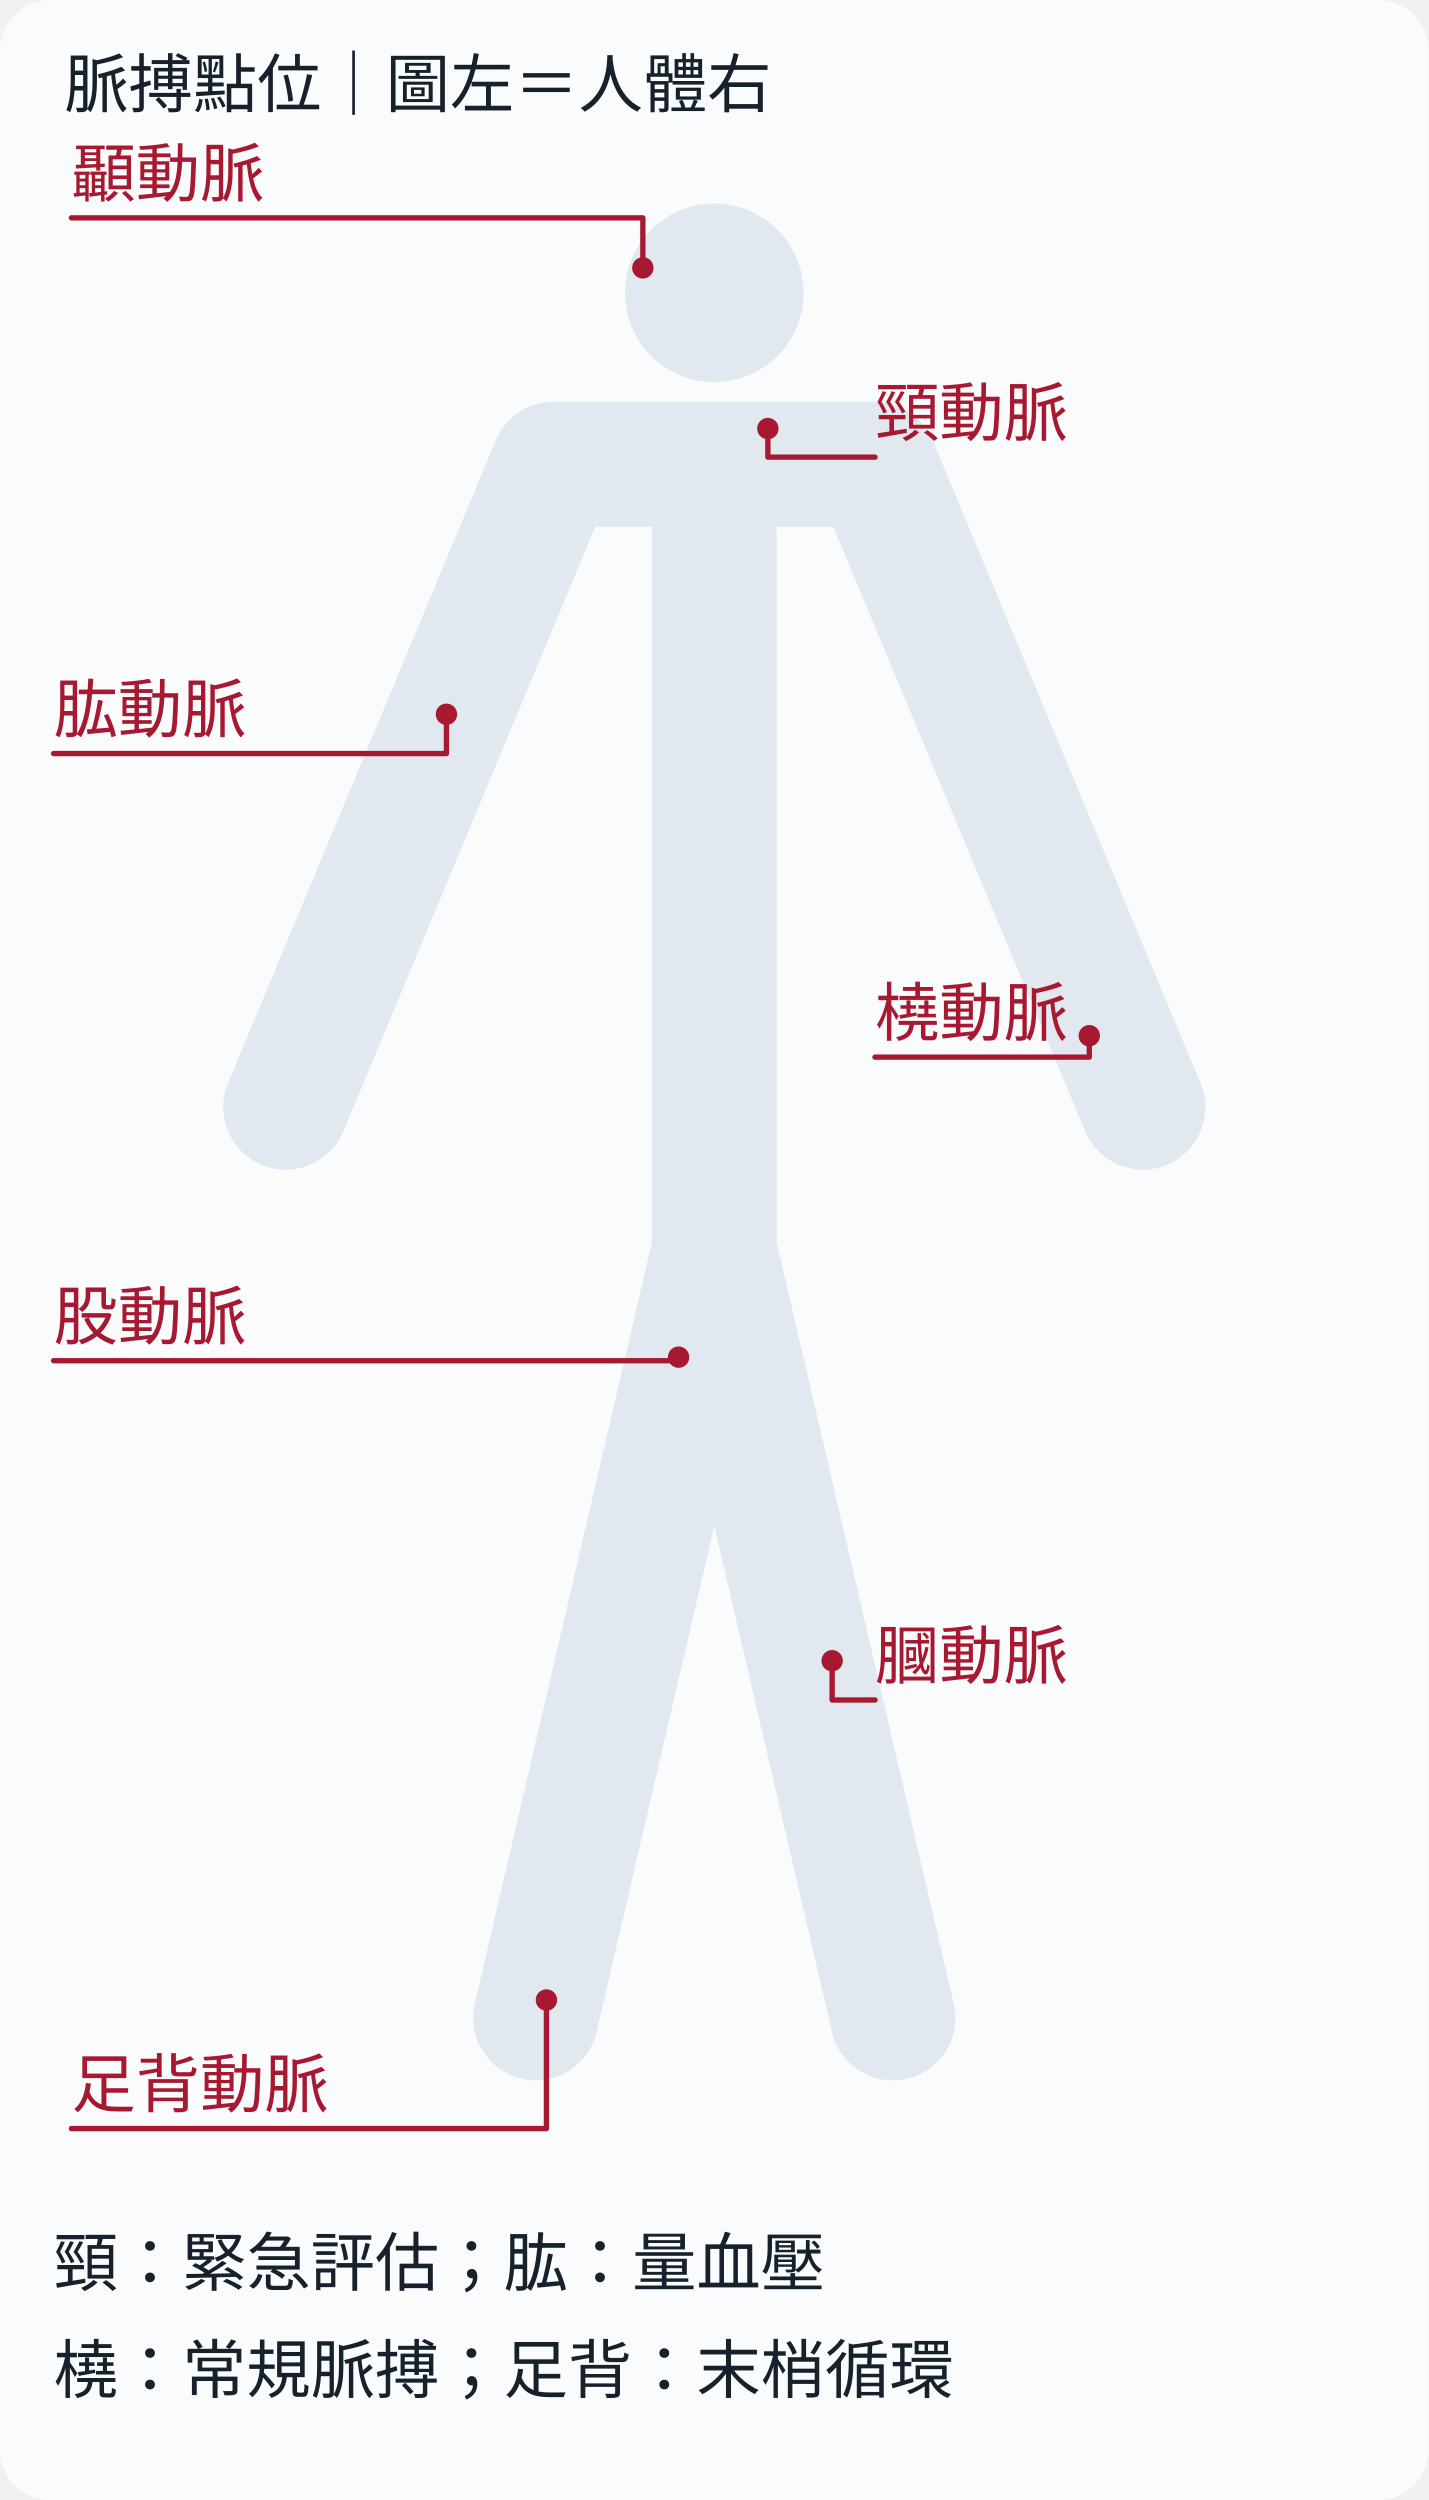
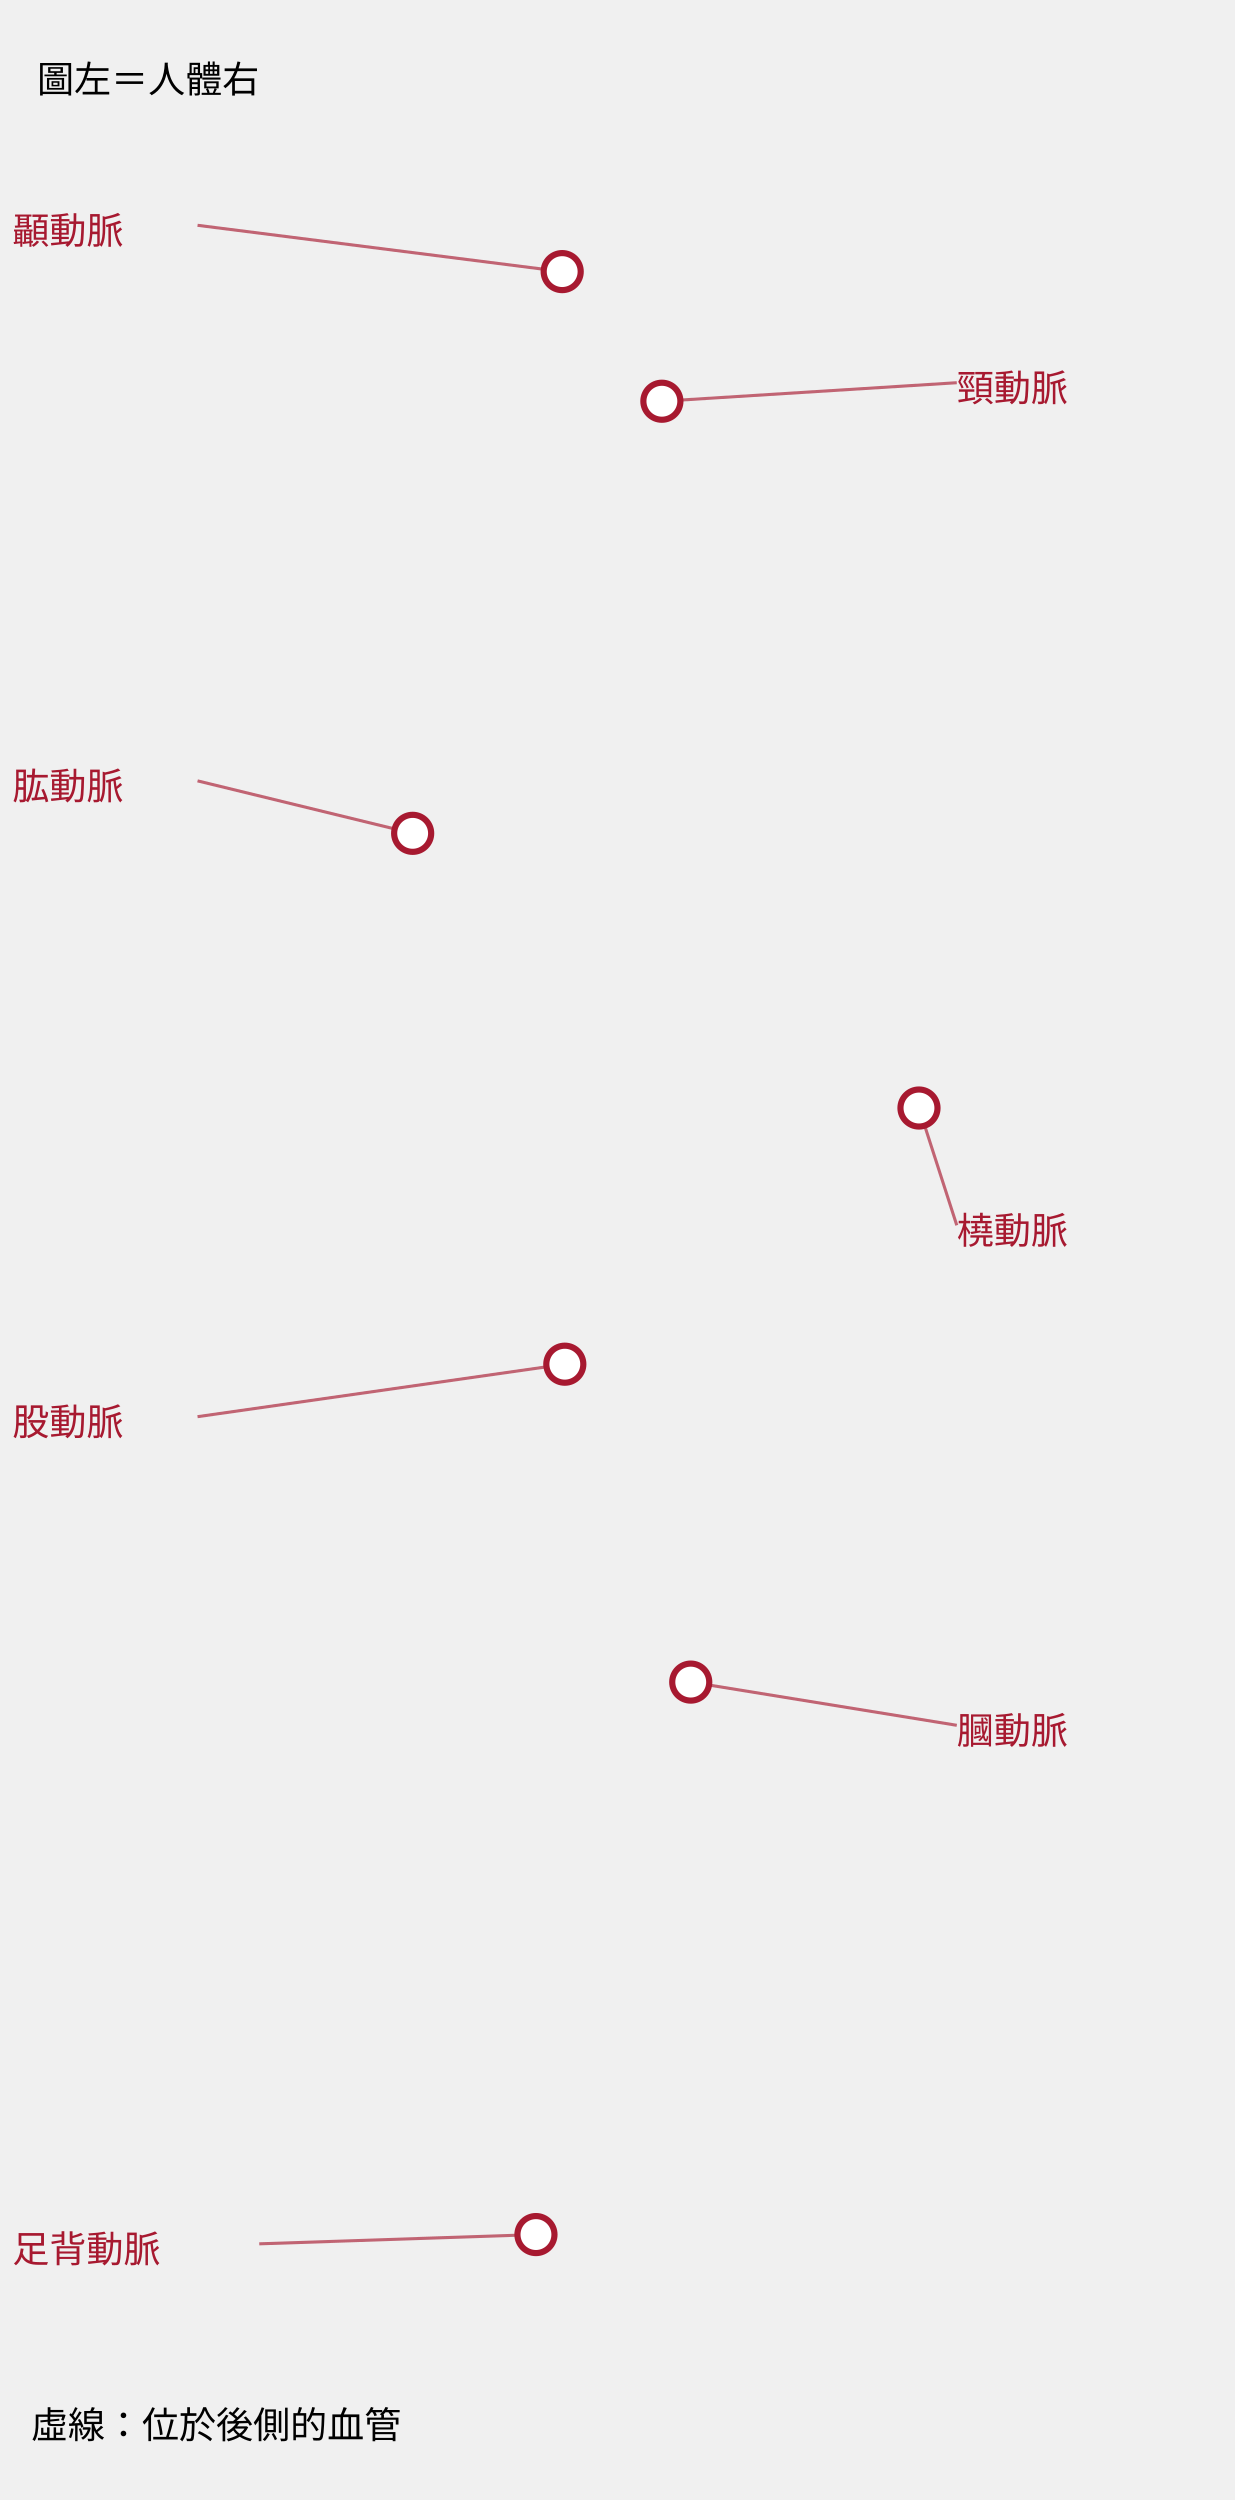
- <svg xmlns="http://www.w3.org/2000/svg" viewBox="0 0 400 700" role="img" aria-label="脈搏點位｜圖左＝人體右">
-   <style>text{font-family:system-ui,sans-serif;font-size:calc(18px * var(--font-scale,1))}.title{font-weight:700}</style>
-   <rect width="400" height="700" rx="14" fill="#fafbfd" />
-   <text x="18" y="30" font-size="18" fill="#17212b" text-anchor="start">脈搏點位｜圖左＝人體右</text>
-   <circle cx="200" cy="82" r="25" fill="#e2e8f0" />
-   <path d="M155 130H245L320 310M155 130L80 310M200 150V350M200 350L150 565M200 350L250 565" fill="none" stroke="#e2e8f0" stroke-width="35" stroke-linecap="round" stroke-linejoin="round" />
-   <text x="20" y="55" font-size="18" fill="#a71930" text-anchor="start">顳動脈</text>
-   <path d="M20 61H180V75" fill="none" stroke="#a71930" stroke-width="1.5" stroke-linecap="round" stroke-linejoin="round" />
-   <circle cx="180" cy="75" r="3" fill="#a71930" />
-   <text x="245" y="122" font-size="18" fill="#a71930" text-anchor="start">頸動脈</text>
-   <path d="M245 128H215V120" fill="none" stroke="#a71930" stroke-width="1.5" stroke-linecap="round" stroke-linejoin="round" />
-   <circle cx="215" cy="120" r="3" fill="#a71930" />
-   <text x="15" y="205" font-size="18" fill="#a71930" text-anchor="start">肱動脈</text>
-   <path d="M15 211H125V200" fill="none" stroke="#a71930" stroke-width="1.5" stroke-linecap="round" stroke-linejoin="round" />
-   <circle cx="125" cy="200" r="3" fill="#a71930" />
-   <text x="245" y="290" font-size="18" fill="#a71930" text-anchor="start">橈動脈</text>
-   <path d="M245 296H305V290" fill="none" stroke="#a71930" stroke-width="1.5" stroke-linecap="round" stroke-linejoin="round" />
-   <circle cx="305" cy="290" r="3" fill="#a71930" />
-   <text x="15" y="375" font-size="18" fill="#a71930" text-anchor="start">股動脈</text>
-   <path d="M15 381H190V380" fill="none" stroke="#a71930" stroke-width="1.5" stroke-linecap="round" stroke-linejoin="round" />
-   <circle cx="190" cy="380" r="3" fill="#a71930" />
-   <text x="245" y="470" font-size="18" fill="#a71930" text-anchor="start">膕動脈</text>
-   <path d="M245 476H233V465" fill="none" stroke="#a71930" stroke-width="1.5" stroke-linecap="round" stroke-linejoin="round" />
-   <circle cx="233" cy="465" r="3" fill="#a71930" />
-   <text x="20" y="590" font-size="18" fill="#a71930" text-anchor="start">足背動脈</text>
-   <path d="M20 596H153V560" fill="none" stroke="#a71930" stroke-width="1.5" stroke-linecap="round" stroke-linejoin="round" />
-   <circle cx="153" cy="560" r="3" fill="#a71930" />
-   <text x="15" y="640" font-size="18" fill="#17212b" text-anchor="start">頸：緊急評估；肱：量血壓</text>
-   <text x="15" y="670" font-size="18" fill="#17212b" text-anchor="start">橈：常規脈搏；足背：末梢循環</text>
+ <svg xmlns="http://www.w3.org/2000/svg" viewBox="0 0 400 810" role="img" aria-label="全身主要動靜脈｜圖左＝人體右">
+   <style>text{font-family:system-ui,sans-serif;font-size:calc(20px * var(--font-scale,1))} .anatomy-label path{opacity:.65}</style>
+   <text x="12" y="30">圖左＝人體右</text>
+   <g transform="translate(30 0) scale(.85 1)">
+     <g data-anatomy-base="major-vessels-anatomy-base.svg" />
+   </g>
+   <g class="anatomy-label">
+     <path d="M182.15 88L64 73" stroke="#a71930" stroke-width="1" fill="none" />
+     <circle cx="182.15" cy="88" r="2.2" fill="#a71930" />
+     <text x="4" y="79" fill="#a71930">
+       <tspan x="4" dy="0">顳動脈</tspan>
+     </text>
+   </g>
+   <circle cx="182.15" cy="88" r="6" fill="#fff" stroke="#a71930" stroke-width="2" />
+   <g class="anatomy-label">
+     <path d="M214.45 130L310 124" stroke="#a71930" stroke-width="1" fill="none" />
+     <circle cx="214.45" cy="130" r="2.2" fill="#a71930" />
+     <text x="310" y="130" fill="#a71930">
+       <tspan x="310" dy="0">頸動脈</tspan>
+     </text>
+   </g>
+   <circle cx="214.45" cy="130" r="6" fill="#fff" stroke="#a71930" stroke-width="2" />
+   <g class="anatomy-label">
+     <path d="M133.7 270L64 253" stroke="#a71930" stroke-width="1" fill="none" />
+     <circle cx="133.7" cy="270" r="2.2" fill="#a71930" />
+     <text x="4" y="259" fill="#a71930">
+       <tspan x="4" dy="0">肱動脈</tspan>
+     </text>
+   </g>
+   <circle cx="133.7" cy="270" r="6" fill="#fff" stroke="#a71930" stroke-width="2" />
+   <g class="anatomy-label">
+     <path d="M297.75 359L310 397" stroke="#a71930" stroke-width="1" fill="none" />
+     <circle cx="297.75" cy="359" r="2.2" fill="#a71930" />
+     <text x="310" y="403" fill="#a71930">
+       <tspan x="310" dy="0">橈動脈</tspan>
+     </text>
+   </g>
+   <circle cx="297.75" cy="359" r="6" fill="#fff" stroke="#a71930" stroke-width="2" />
+   <g class="anatomy-label">
+     <path d="M183.0 442L64 459" stroke="#a71930" stroke-width="1" fill="none" />
+     <circle cx="183.0" cy="442" r="2.2" fill="#a71930" />
+     <text x="4" y="465" fill="#a71930">
+       <tspan x="4" dy="0">股動脈</tspan>
+     </text>
+   </g>
+   <circle cx="183.0" cy="442" r="6" fill="#fff" stroke="#a71930" stroke-width="2" />
+   <g class="anatomy-label">
+     <path d="M223.8 545L310 559" stroke="#a71930" stroke-width="1" fill="none" />
+     <circle cx="223.8" cy="545" r="2.2" fill="#a71930" />
+     <text x="310" y="565" fill="#a71930">
+       <tspan x="310" dy="0">膕動脈</tspan>
+     </text>
+   </g>
+   <circle cx="223.8" cy="545" r="6" fill="#fff" stroke="#a71930" stroke-width="2" />
+   <g class="anatomy-label">
+     <path d="M173.65 724L84 727" stroke="#a71930" stroke-width="1" fill="none" />
+     <circle cx="173.65" cy="724" r="2.2" fill="#a71930" />
+     <text x="4" y="733" fill="#a71930">
+       <tspan x="4" dy="0">足背動脈</tspan>
+     </text>
+   </g>
+   <circle cx="173.65" cy="724" r="6" fill="#fff" stroke="#a71930" stroke-width="2" />
+   <text x="10" y="790">虛線：位於後側的血管</text>
</svg>
